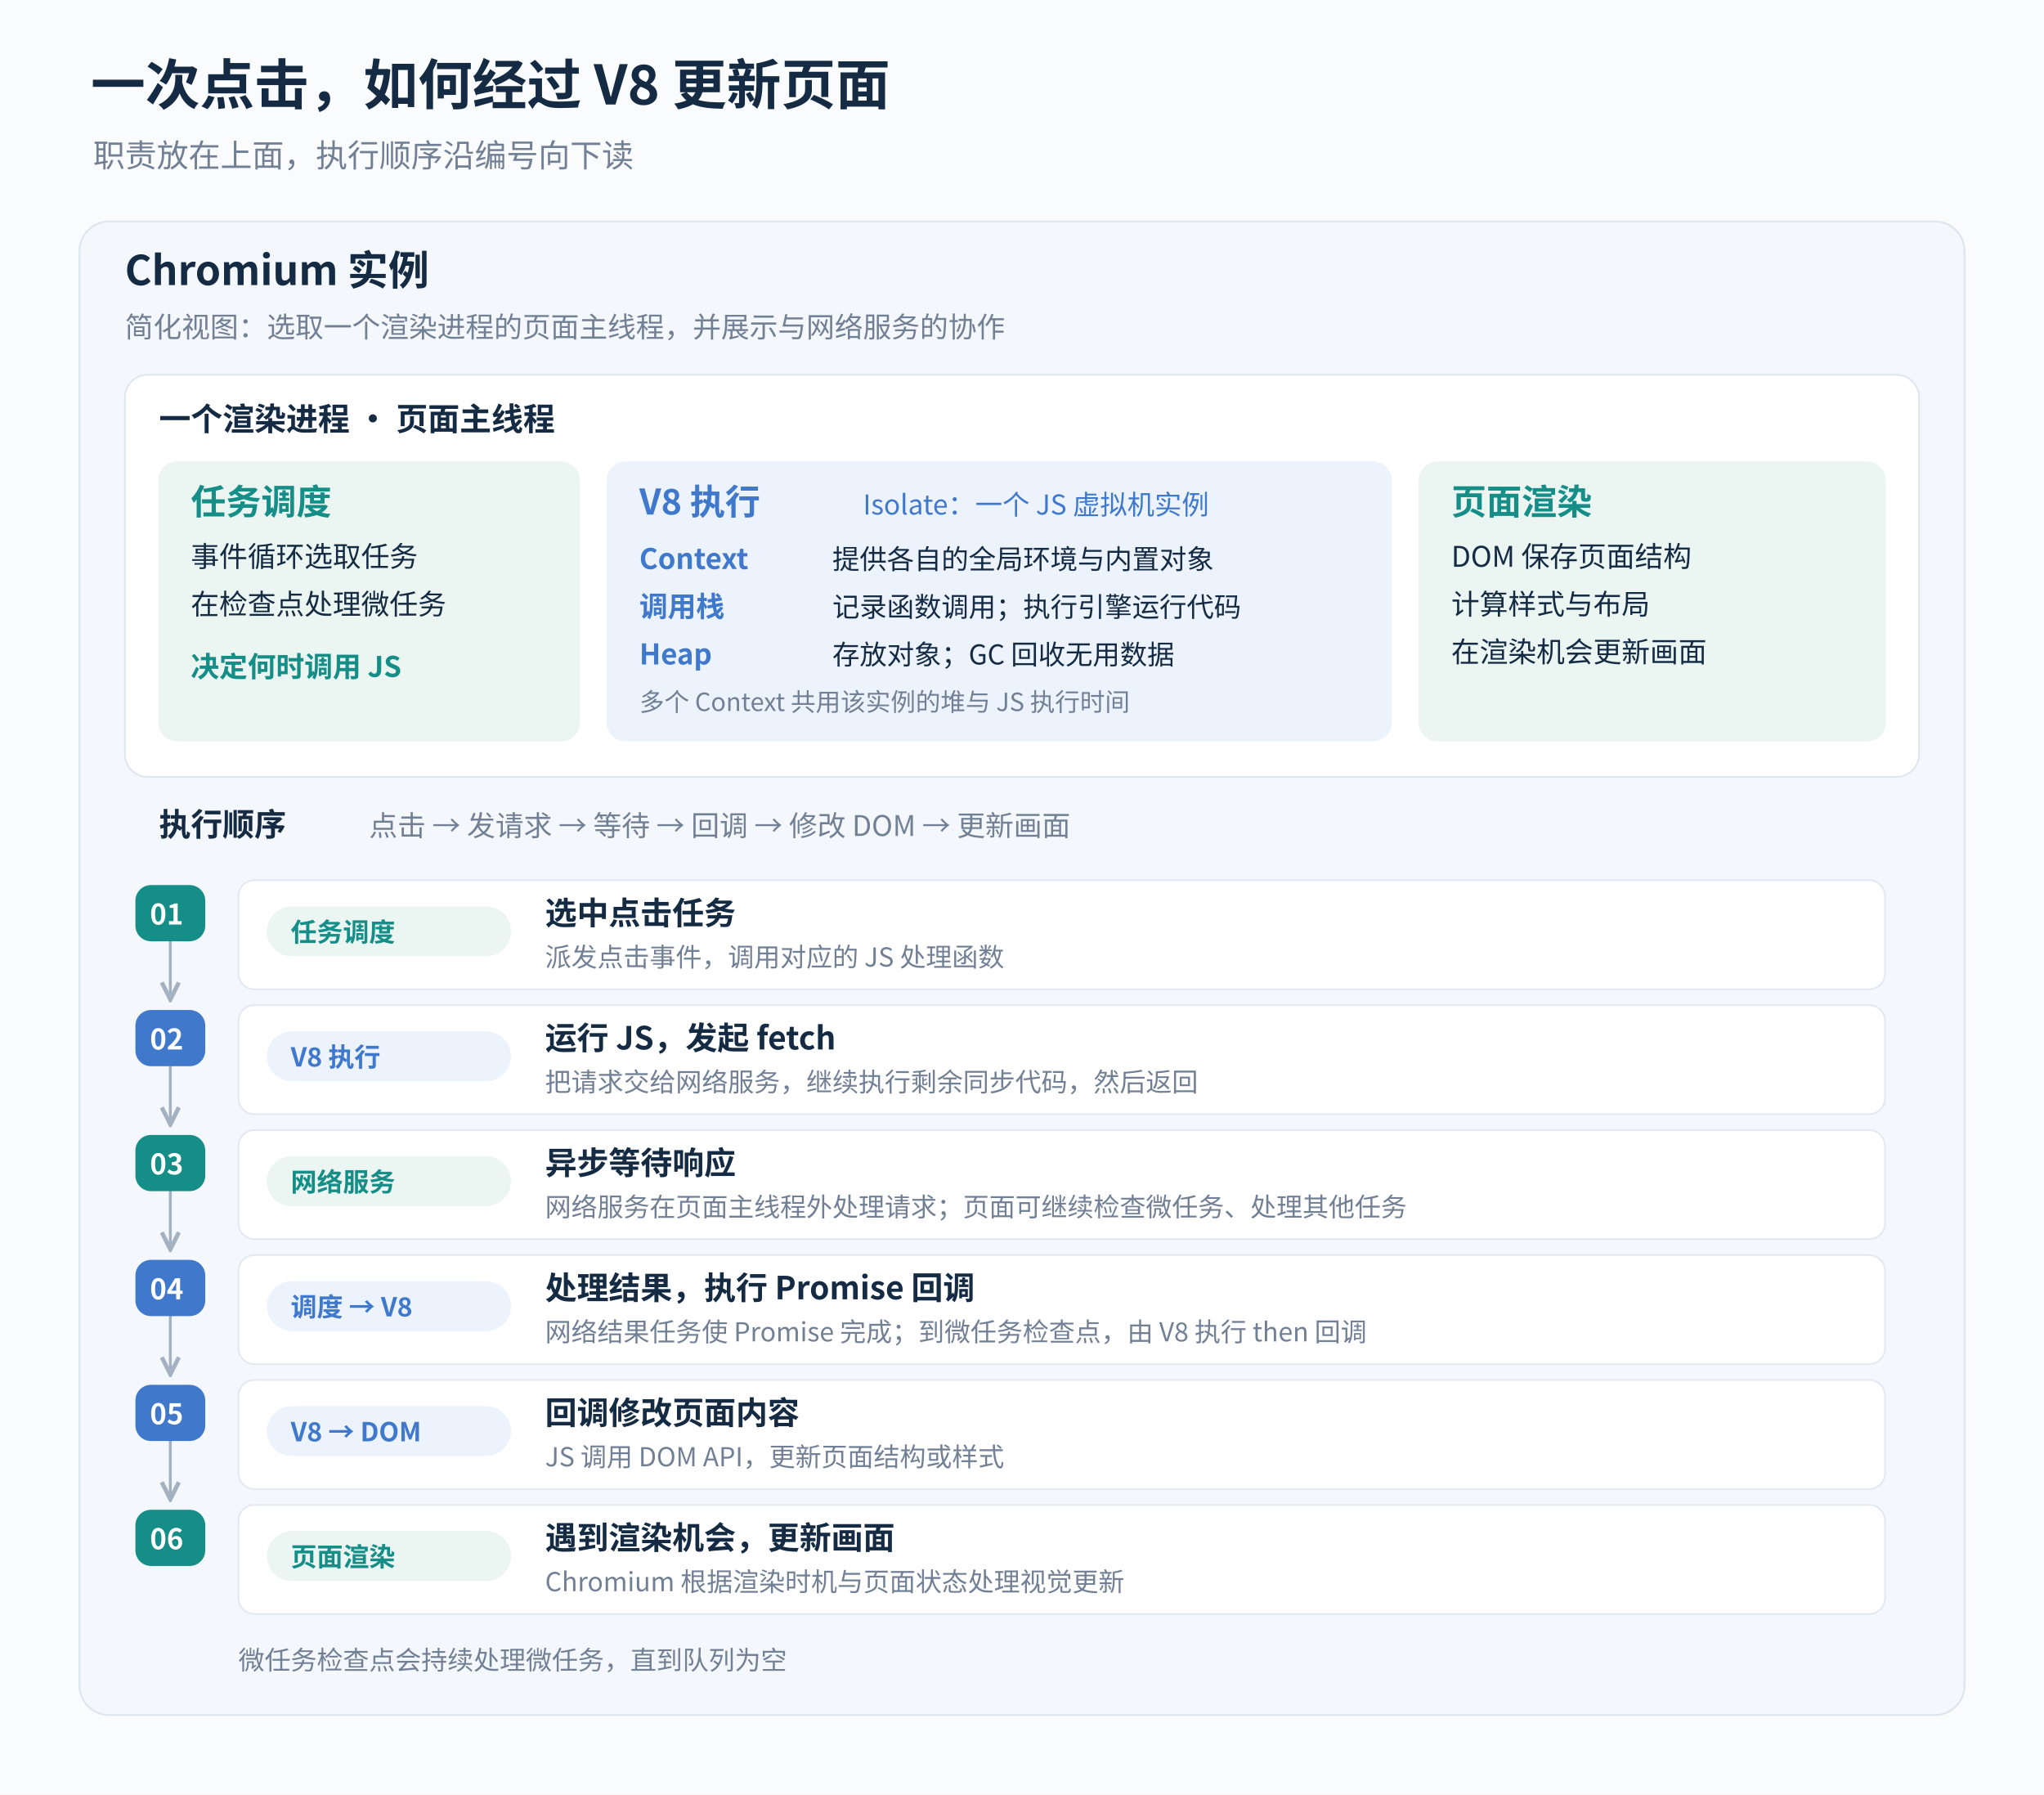
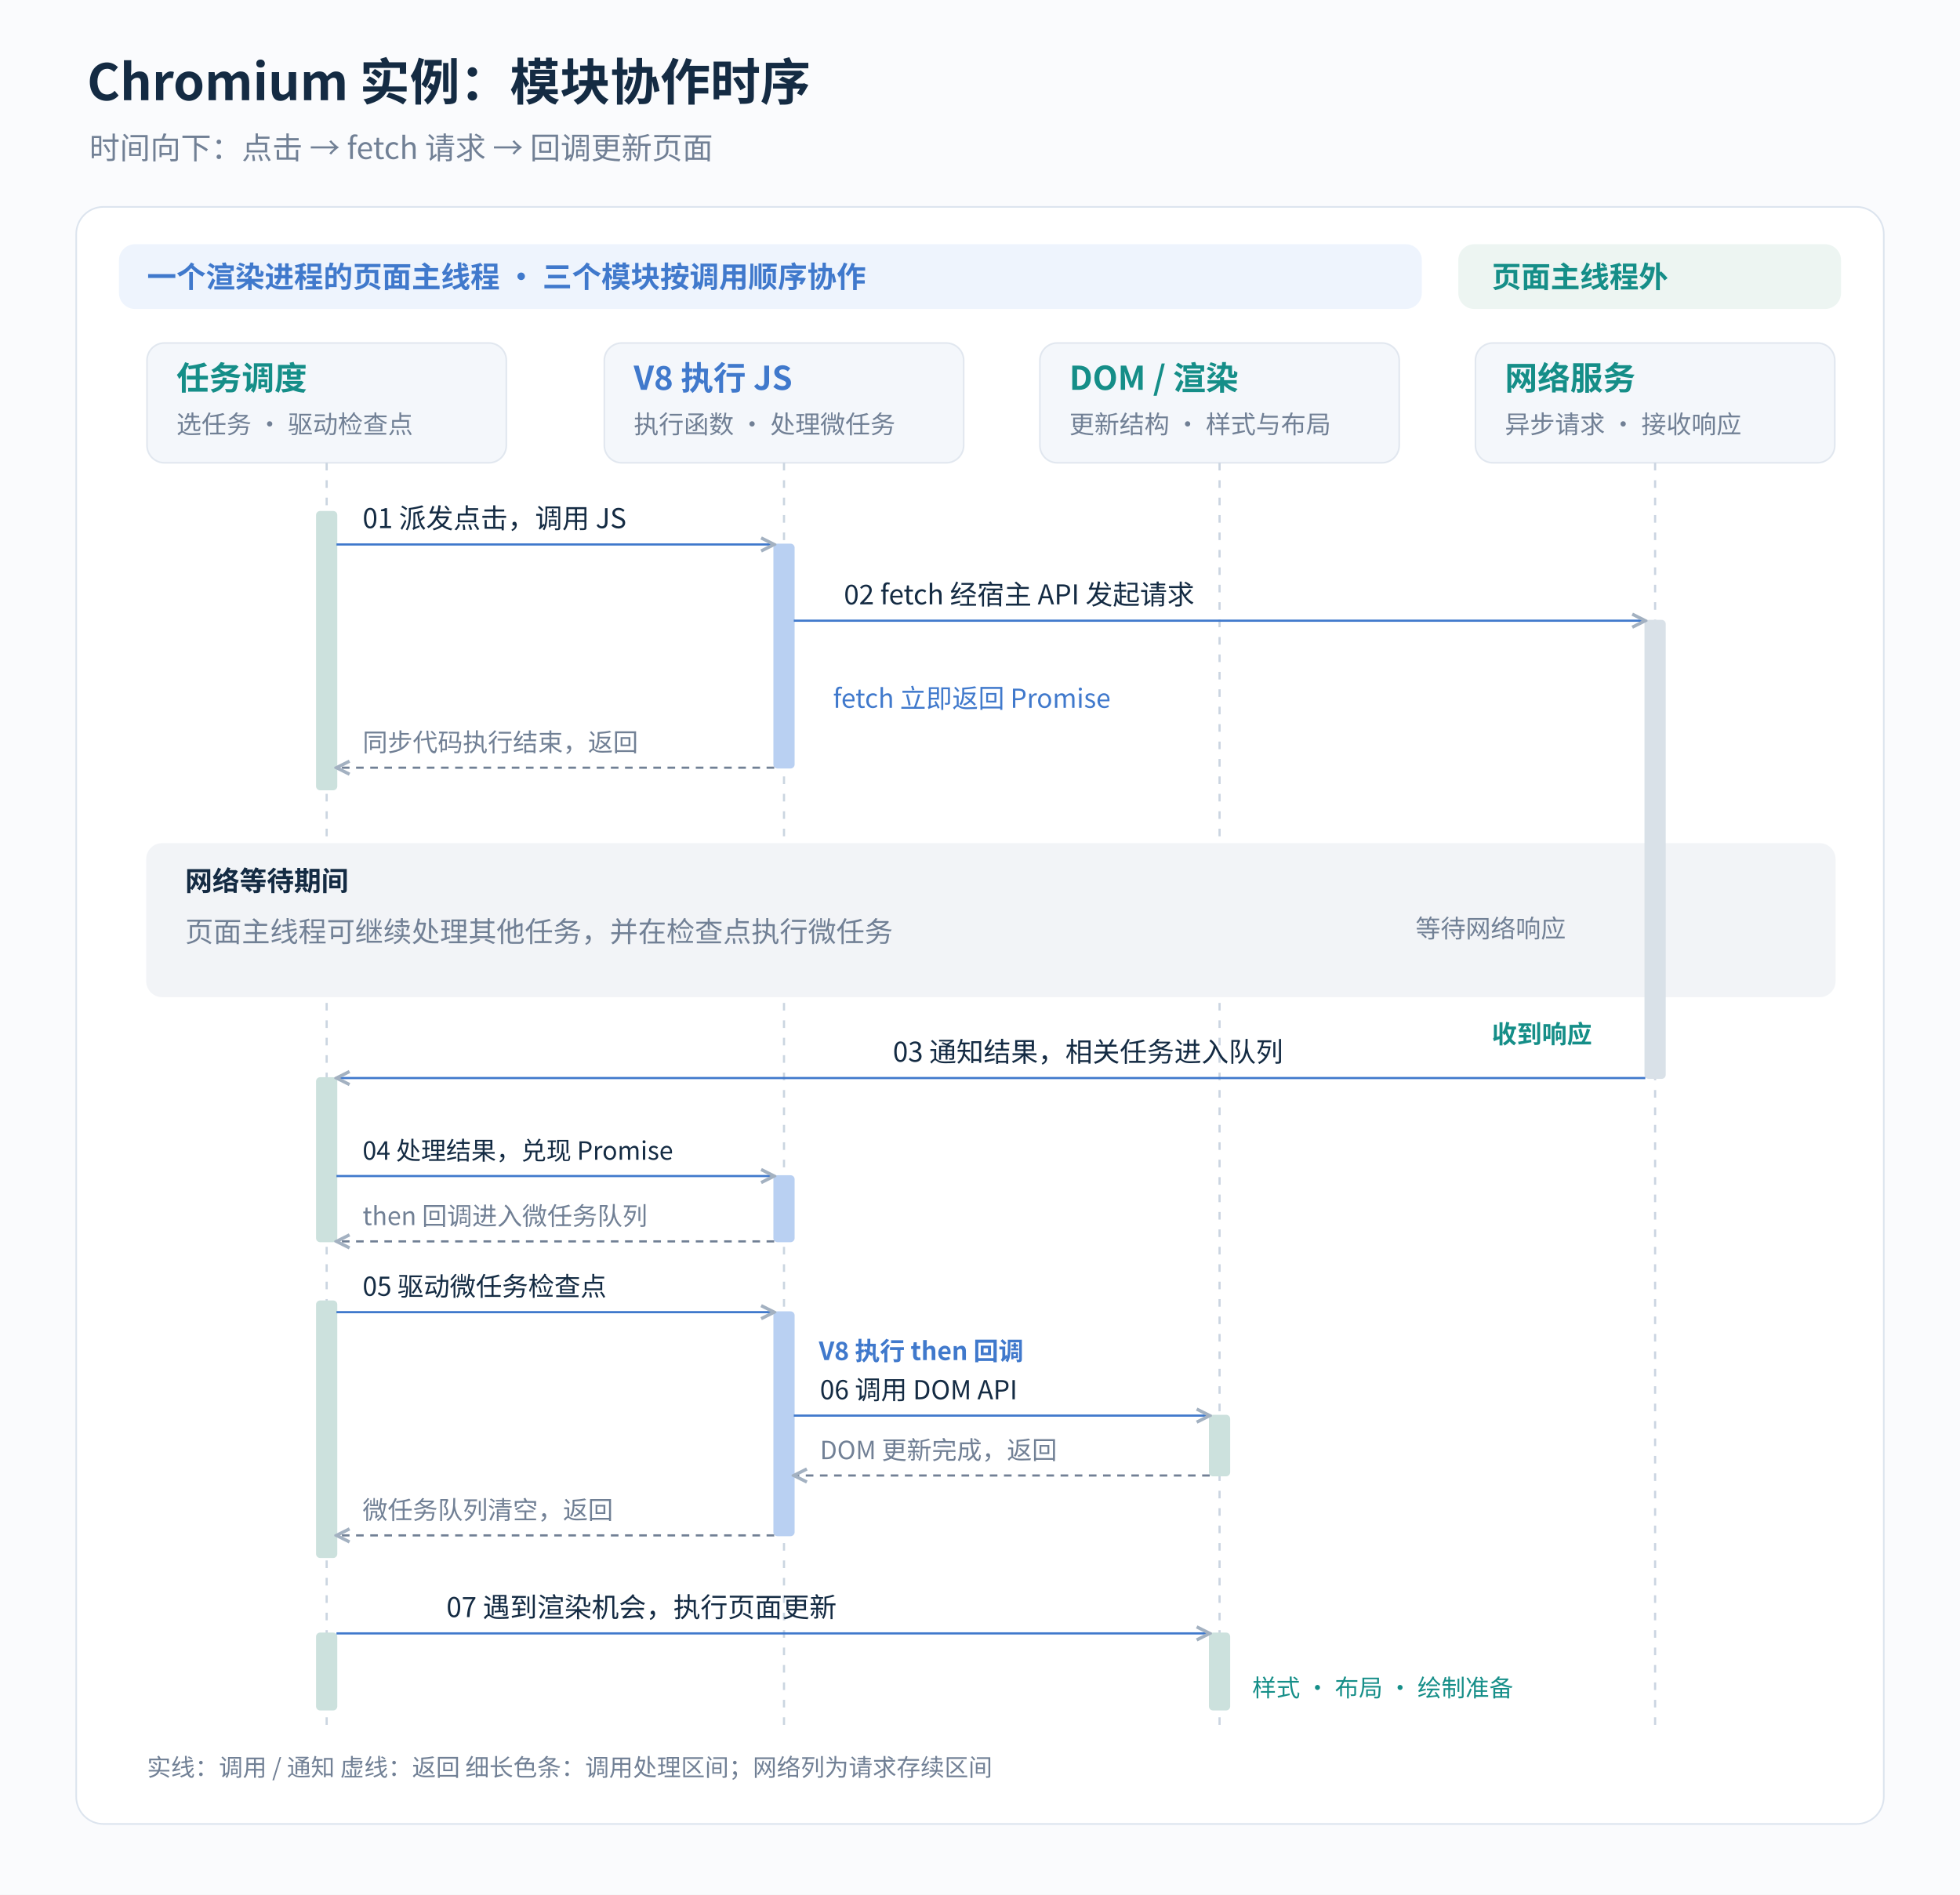
- <svg xmlns="http://www.w3.org/2000/svg" width="1800" height="1580" viewBox="0 0 1800 1580">
+ <svg xmlns="http://www.w3.org/2000/svg" width="1800" height="1740" viewBox="0 0 1800 1740">
  <defs>
    <marker id="a" markerWidth="8" markerHeight="8" refX="7" refY="4" orient="auto">
      <path d="M1 1 L7 4 L1 7" stroke="#A3B1C1" stroke-width="1.5" fill="none" />
    </marker>
  </defs>
-   <rect width="1800" height="1580" fill="#FAFBFD" />
-   <text x="80" y="92" font-family="Noto Sans CJK SC, sans-serif" font-size="48" fill="#142B43" font-weight="700">一次点击，如何经过 V8 更新页面</text>
-   <text x="82" y="147" font-family="Noto Sans CJK SC, sans-serif" font-size="28" fill="#718095" font-weight="400">职责放在上面，执行顺序沿编号向下读</text>
-   <rect x="70" y="195" width="1660" height="1315" rx="26" fill="#F4F7FB" stroke="#DCE4EE" stroke-width="1.5" />
-   <text x="110" y="251" font-family="Noto Sans CJK SC, sans-serif" font-size="36" fill="#142B43" font-weight="700">Chromium 实例</text>
-   <text x="110" y="297" font-family="Noto Sans CJK SC, sans-serif" font-size="25" fill="#718095" font-weight="400">简化视图：选取一个渲染进程的页面主线程，并展示与网络服务的协作</text>
-   <rect x="110" y="330" width="1580" height="354" rx="20" fill="white" stroke="#DFE6EE" stroke-width="1.5" />
-   <text x="140" y="379" font-family="Noto Sans CJK SC, sans-serif" font-size="28" fill="#142B43" font-weight="600">一个渲染进程 · 页面主线程</text>
-   <rect x="140" y="407" width="370" height="245" rx="16" fill="#EBF5F2" stroke="#EBF5F2" stroke-width="1.5" />
-   <text x="168" y="453" font-family="Noto Sans CJK SC, sans-serif" font-size="31" fill="#158E88" font-weight="700">任务调度</text>
-   <text x="168" y="499" font-family="Noto Sans CJK SC, sans-serif" font-size="25" fill="#142B43" font-weight="400">事件循环选取任务</text>
-   <text x="168" y="541" font-family="Noto Sans CJK SC, sans-serif" font-size="25" fill="#142B43" font-weight="400">在检查点处理微任务</text>
-   <text x="168" y="596" font-family="Noto Sans CJK SC, sans-serif" font-size="25" fill="#158E88" font-weight="600">决定何时调用 JS</text>
-   <rect x="535" y="407" width="690" height="245" rx="16" fill="#EDF3FD" stroke="#EDF3FD" stroke-width="1.5" />
-   <text x="563" y="453" font-family="Noto Sans CJK SC, sans-serif" font-size="31" fill="#4079CC" font-weight="700">V8 执行</text>
-   <text x="760" y="453" font-family="Noto Sans CJK SC, sans-serif" font-size="24" fill="#4079CC" font-weight="400">Isolate：一个 JS 虚拟机实例</text>
-   <text x="563" y="501" font-family="Noto Sans CJK SC, sans-serif" font-size="25" fill="#4079CC" font-weight="600">Context</text>
-   <text x="733" y="501" font-family="Noto Sans CJK SC, sans-serif" font-size="24" fill="#142B43" font-weight="400">提供各自的全局环境与内置对象</text>
-   <text x="563" y="543" font-family="Noto Sans CJK SC, sans-serif" font-size="25" fill="#4079CC" font-weight="600">调用栈</text>
-   <text x="733" y="543" font-family="Noto Sans CJK SC, sans-serif" font-size="24" fill="#142B43" font-weight="400">记录函数调用；执行引擎运行代码</text>
-   <text x="563" y="585" font-family="Noto Sans CJK SC, sans-serif" font-size="25" fill="#4079CC" font-weight="600">Heap</text>
-   <text x="733" y="585" font-family="Noto Sans CJK SC, sans-serif" font-size="24" fill="#142B43" font-weight="400">存放对象；GC 回收无用数据</text>
-   <text x="563" y="626" font-family="Noto Sans CJK SC, sans-serif" font-size="22" fill="#718095" font-weight="400">多个 Context 共用该实例的堆与 JS 执行时间</text>
-   <rect x="1250" y="407" width="410" height="245" rx="16" fill="#EBF5F2" stroke="#EBF5F2" stroke-width="1.5" />
-   <text x="1278" y="453" font-family="Noto Sans CJK SC, sans-serif" font-size="31" fill="#158E88" font-weight="700">页面渲染</text>
-   <text x="1278" y="499" font-family="Noto Sans CJK SC, sans-serif" font-size="25" fill="#142B43" font-weight="400">DOM 保存页面结构</text>
-   <text x="1278" y="541" font-family="Noto Sans CJK SC, sans-serif" font-size="25" fill="#142B43" font-weight="400">计算样式与布局</text>
-   <text x="1278" y="583" font-family="Noto Sans CJK SC, sans-serif" font-size="25" fill="#142B43" font-weight="400">在渲染机会更新画面</text>
-   <text x="140" y="736" font-family="Noto Sans CJK SC, sans-serif" font-size="28" fill="#142B43" font-weight="600">执行顺序</text>
-   <text x="325" y="736" font-family="Noto Sans CJK SC, sans-serif" font-size="25" fill="#718095" font-weight="400">点击 → 发请求 → 等待 → 回调 → 修改 DOM → 更新画面</text>
-   <path d="M150 828 V880" fill="none" stroke="#A3B1C1" stroke-width="2.5" marker-end="url(#a)" />
-   <rect x="120" y="780" width="60" height="48" rx="13" fill="#158E88" stroke="#158E88" stroke-width="1.5" />
-   <text x="132" y="814" font-family="Noto Sans CJK SC, sans-serif" font-size="25" fill="white" font-weight="700">01</text>
-   <rect x="210" y="775" width="1450" height="96" rx="14" fill="white" stroke="#E3E9F1" stroke-width="1.5" />
-   <rect x="235" y="798" width="215" height="44" rx="22" fill="#EBF5F2" stroke="none" stroke-width="1.5" />
-   <text x="256" y="829" font-family="Noto Sans CJK SC, sans-serif" font-size="23" fill="#158E88" font-weight="600">任务调度</text>
-   <text x="480" y="814" font-family="Noto Sans CJK SC, sans-serif" font-size="28" fill="#142B43" font-weight="600">选中点击任务</text>
-   <text x="480" y="851" font-family="Noto Sans CJK SC, sans-serif" font-size="23" fill="#718095" font-weight="400">派发点击事件，调用对应的 JS 处理函数</text>
-   <path d="M150 938 V990" fill="none" stroke="#A3B1C1" stroke-width="2.5" marker-end="url(#a)" />
-   <rect x="120" y="890" width="60" height="48" rx="13" fill="#4079CC" stroke="#4079CC" stroke-width="1.5" />
-   <text x="132" y="924" font-family="Noto Sans CJK SC, sans-serif" font-size="25" fill="white" font-weight="700">02</text>
-   <rect x="210" y="885" width="1450" height="96" rx="14" fill="white" stroke="#E3E9F1" stroke-width="1.5" />
-   <rect x="235" y="908" width="215" height="44" rx="22" fill="#EDF3FD" stroke="none" stroke-width="1.5" />
-   <text x="256" y="939" font-family="Noto Sans CJK SC, sans-serif" font-size="23" fill="#4079CC" font-weight="600">V8 执行</text>
-   <text x="480" y="924" font-family="Noto Sans CJK SC, sans-serif" font-size="28" fill="#142B43" font-weight="600">运行 JS，发起 fetch</text>
-   <text x="480" y="961" font-family="Noto Sans CJK SC, sans-serif" font-size="23" fill="#718095" font-weight="400">把请求交给网络服务，继续执行剩余同步代码，然后返回</text>
-   <path d="M150 1048 V1100" fill="none" stroke="#A3B1C1" stroke-width="2.5" marker-end="url(#a)" />
-   <rect x="120" y="1000" width="60" height="48" rx="13" fill="#158E88" stroke="#158E88" stroke-width="1.5" />
-   <text x="132" y="1034" font-family="Noto Sans CJK SC, sans-serif" font-size="25" fill="white" font-weight="700">03</text>
-   <rect x="210" y="995" width="1450" height="96" rx="14" fill="white" stroke="#E3E9F1" stroke-width="1.5" />
-   <rect x="235" y="1018" width="215" height="44" rx="22" fill="#EBF5F2" stroke="none" stroke-width="1.5" />
-   <text x="256" y="1049" font-family="Noto Sans CJK SC, sans-serif" font-size="23" fill="#158E88" font-weight="600">网络服务</text>
-   <text x="480" y="1034" font-family="Noto Sans CJK SC, sans-serif" font-size="28" fill="#142B43" font-weight="600">异步等待响应</text>
-   <text x="480" y="1071" font-family="Noto Sans CJK SC, sans-serif" font-size="23" fill="#718095" font-weight="400">网络服务在页面主线程外处理请求；页面可继续检查微任务、处理其他任务</text>
-   <path d="M150 1158 V1210" fill="none" stroke="#A3B1C1" stroke-width="2.5" marker-end="url(#a)" />
-   <rect x="120" y="1110" width="60" height="48" rx="13" fill="#4079CC" stroke="#4079CC" stroke-width="1.5" />
-   <text x="132" y="1144" font-family="Noto Sans CJK SC, sans-serif" font-size="25" fill="white" font-weight="700">04</text>
-   <rect x="210" y="1105" width="1450" height="96" rx="14" fill="white" stroke="#E3E9F1" stroke-width="1.5" />
-   <rect x="235" y="1128" width="215" height="44" rx="22" fill="#EDF3FD" stroke="none" stroke-width="1.5" />
-   <text x="256" y="1159" font-family="Noto Sans CJK SC, sans-serif" font-size="23" fill="#4079CC" font-weight="600">调度 → V8</text>
-   <text x="480" y="1144" font-family="Noto Sans CJK SC, sans-serif" font-size="28" fill="#142B43" font-weight="600">处理结果，执行 Promise 回调</text>
-   <text x="480" y="1181" font-family="Noto Sans CJK SC, sans-serif" font-size="23" fill="#718095" font-weight="400">网络结果任务使 Promise 完成；到微任务检查点，由 V8 执行 then 回调</text>
-   <path d="M150 1268 V1320" fill="none" stroke="#A3B1C1" stroke-width="2.5" marker-end="url(#a)" />
-   <rect x="120" y="1220" width="60" height="48" rx="13" fill="#4079CC" stroke="#4079CC" stroke-width="1.5" />
-   <text x="132" y="1254" font-family="Noto Sans CJK SC, sans-serif" font-size="25" fill="white" font-weight="700">05</text>
-   <rect x="210" y="1215" width="1450" height="96" rx="14" fill="white" stroke="#E3E9F1" stroke-width="1.5" />
-   <rect x="235" y="1238" width="215" height="44" rx="22" fill="#EDF3FD" stroke="none" stroke-width="1.5" />
-   <text x="256" y="1269" font-family="Noto Sans CJK SC, sans-serif" font-size="23" fill="#4079CC" font-weight="600">V8 → DOM</text>
-   <text x="480" y="1254" font-family="Noto Sans CJK SC, sans-serif" font-size="28" fill="#142B43" font-weight="600">回调修改页面内容</text>
-   <text x="480" y="1291" font-family="Noto Sans CJK SC, sans-serif" font-size="23" fill="#718095" font-weight="400">JS 调用 DOM API，更新页面结构或样式</text>
-   <rect x="120" y="1330" width="60" height="48" rx="13" fill="#158E88" stroke="#158E88" stroke-width="1.5" />
-   <text x="132" y="1364" font-family="Noto Sans CJK SC, sans-serif" font-size="25" fill="white" font-weight="700">06</text>
-   <rect x="210" y="1325" width="1450" height="96" rx="14" fill="white" stroke="#E3E9F1" stroke-width="1.5" />
-   <rect x="235" y="1348" width="215" height="44" rx="22" fill="#EBF5F2" stroke="none" stroke-width="1.5" />
-   <text x="256" y="1379" font-family="Noto Sans CJK SC, sans-serif" font-size="23" fill="#158E88" font-weight="600">页面渲染</text>
-   <text x="480" y="1364" font-family="Noto Sans CJK SC, sans-serif" font-size="28" fill="#142B43" font-weight="600">遇到渲染机会，更新画面</text>
-   <text x="480" y="1401" font-family="Noto Sans CJK SC, sans-serif" font-size="23" fill="#718095" font-weight="400">Chromium 根据渲染时机与页面状态处理视觉更新</text>
-   <text x="210" y="1470" font-family="Noto Sans CJK SC, sans-serif" font-size="23" fill="#718095" font-weight="400">微任务检查点会持续处理微任务，直到队列为空</text>
+   <rect width="1800" height="1740" fill="#FAFBFD" />
+   <text x="80" y="92" font-family="Noto Sans CJK SC, sans-serif" font-size="46" fill="#142B43" font-weight="700">Chromium 实例：模块协作时序</text>
+   <text x="82" y="146" font-family="Noto Sans CJK SC, sans-serif" font-size="28" fill="#718095" font-weight="400">时间向下：点击 → fetch 请求 → 回调更新页面</text>
+   <rect x="70" y="190" width="1660" height="1485" rx="25" fill="white" stroke="#DCE4EE" stroke-width="1.5" />
+   <rect x="110" y="225" width="1195" height="58" rx="14" fill="#EEF4FD" stroke="#EEF4FD" stroke-width="1.5" />
+   <text x="135" y="264" font-family="Noto Sans CJK SC, sans-serif" font-size="27" fill="#4079CC" font-weight="600">一个渲染进程的页面主线程 · 三个模块按调用顺序协作</text>
+   <rect x="1340" y="225" width="350" height="58" rx="14" fill="#EDF5F2" stroke="#EDF5F2" stroke-width="1.5" />
+   <text x="1370" y="264" font-family="Noto Sans CJK SC, sans-serif" font-size="27" fill="#158E88" font-weight="600">页面主线程外</text>
+   <rect x="135" y="315" width="330" height="110" rx="16" fill="#F4F7FB" stroke="#E1E7EF" stroke-width="1.5" />
+   <text x="162" y="358" font-family="Noto Sans CJK SC, sans-serif" font-size="30" fill="#158E88" font-weight="600">任务调度</text>
+   <text x="162" y="398" font-family="Noto Sans CJK SC, sans-serif" font-size="23" fill="#718095" font-weight="400">选任务 · 驱动检查点</text>
+   <path d="M300 425 V1585" stroke="#CBD5E1" stroke-width="2" stroke-dasharray="7 9" />
+   <rect x="555" y="315" width="330" height="110" rx="16" fill="#F4F7FB" stroke="#E1E7EF" stroke-width="1.5" />
+   <text x="582" y="358" font-family="Noto Sans CJK SC, sans-serif" font-size="30" fill="#4079CC" font-weight="600">V8 执行 JS</text>
+   <text x="582" y="398" font-family="Noto Sans CJK SC, sans-serif" font-size="23" fill="#718095" font-weight="400">执行函数 · 处理微任务</text>
+   <path d="M720 425 V1585" stroke="#CBD5E1" stroke-width="2" stroke-dasharray="7 9" />
+   <rect x="955" y="315" width="330" height="110" rx="16" fill="#F4F7FB" stroke="#E1E7EF" stroke-width="1.5" />
+   <text x="982" y="358" font-family="Noto Sans CJK SC, sans-serif" font-size="30" fill="#158E88" font-weight="600">DOM / 渲染</text>
+   <text x="982" y="398" font-family="Noto Sans CJK SC, sans-serif" font-size="23" fill="#718095" font-weight="400">更新结构 · 样式与布局</text>
+   <path d="M1120 425 V1585" stroke="#CBD5E1" stroke-width="2" stroke-dasharray="7 9" />
+   <rect x="1355" y="315" width="330" height="110" rx="16" fill="#F4F7FB" stroke="#E1E7EF" stroke-width="1.5" />
+   <text x="1382" y="358" font-family="Noto Sans CJK SC, sans-serif" font-size="30" fill="#158E88" font-weight="600">网络服务</text>
+   <text x="1382" y="398" font-family="Noto Sans CJK SC, sans-serif" font-size="23" fill="#718095" font-weight="400">异步请求 · 接收响应</text>
+   <path d="M1520 425 V1585" stroke="#CBD5E1" stroke-width="2" stroke-dasharray="7 9" />
+   <rect x="135" y="775" width="1550" height="140" rx="14" fill="#F2F4F7" stroke="#F2F4F7" stroke-width="1.5" />
+   <text x="170" y="818" font-family="Noto Sans CJK SC, sans-serif" font-size="25" fill="#142B43" font-weight="600">网络等待期间</text>
+   <text x="170" y="865" font-family="Noto Sans CJK SC, sans-serif" font-size="26" fill="#718095" font-weight="400">页面主线程可继续处理其他任务，并在检查点执行微任务</text>
+   <text x="1300" y="861" font-family="Noto Sans CJK SC, sans-serif" font-size="23" fill="#718095" font-weight="400">等待网络响应</text>
+   <rect x="291" y="470" width="18" height="255" rx="3" fill="#CCE1DD" stroke="#CCE1DD" stroke-width="1.5" />
+   <rect x="711" y="500" width="18" height="205" rx="3" fill="#B9D0F2" stroke="#B9D0F2" stroke-width="1.5" />
+   <rect x="1511" y="570" width="18" height="420" rx="3" fill="#D9E1E8" stroke="#D9E1E8" stroke-width="1.5" />
+   <rect x="291" y="990" width="18" height="150" rx="3" fill="#CCE1DD" stroke="#CCE1DD" stroke-width="1.5" />
+   <rect x="711" y="1080" width="18" height="60" rx="3" fill="#B9D0F2" stroke="#B9D0F2" stroke-width="1.5" />
+   <rect x="291" y="1195" width="18" height="235" rx="3" fill="#CCE1DD" stroke="#CCE1DD" stroke-width="1.5" />
+   <rect x="711" y="1205" width="18" height="205" rx="3" fill="#B9D0F2" stroke="#B9D0F2" stroke-width="1.5" />
+   <rect x="1111" y="1300" width="18" height="55" rx="3" fill="#CCE1DD" stroke="#CCE1DD" stroke-width="1.5" />
+   <rect x="291" y="1500" width="18" height="70" rx="3" fill="#CCE1DD" stroke="#CCE1DD" stroke-width="1.5" />
+   <rect x="1111" y="1500" width="18" height="70" rx="3" fill="#CCE1DD" stroke="#CCE1DD" stroke-width="1.5" />
+   <path d="M309 500 H711" fill="none" stroke="#4079CC" stroke-width="2" marker-end="url(#a)" />
+   <text x="333" y="485" font-family="Noto Sans CJK SC, sans-serif" font-size="25" fill="#142B43" font-weight="500">01  派发点击，调用 JS</text>
+   <path d="M729 570 H1511" fill="none" stroke="#4079CC" stroke-width="2" marker-end="url(#a)" />
+   <text x="775" y="555" font-family="Noto Sans CJK SC, sans-serif" font-size="25" fill="#142B43" font-weight="500">02  fetch 经宿主 API 发起请求</text>
+   <text x="765" y="650" font-family="Noto Sans CJK SC, sans-serif" font-size="24" fill="#4079CC" font-weight="400">fetch 立即返回 Promise</text>
+   <path d="M711 705 H309" fill="none" stroke="#718095" stroke-width="2" stroke-dasharray="7 6" marker-end="url(#a)" />
+   <text x="333" y="690" font-family="Noto Sans CJK SC, sans-serif" font-size="23" fill="#718095" font-weight="400">同步代码执行结束，返回</text>
+   <text x="1370" y="958" font-family="Noto Sans CJK SC, sans-serif" font-size="23" fill="#158E88" font-weight="600">收到响应</text>
+   <path d="M1511 990 H309" fill="none" stroke="#4079CC" stroke-width="2" marker-end="url(#a)" />
+   <text x="820" y="975" font-family="Noto Sans CJK SC, sans-serif" font-size="25" fill="#142B43" font-weight="500">03  通知结果，相关任务进入队列</text>
+   <path d="M309 1080 H711" fill="none" stroke="#4079CC" stroke-width="2" marker-end="url(#a)" />
+   <text x="333" y="1065" font-family="Noto Sans CJK SC, sans-serif" font-size="23" fill="#142B43" font-weight="500">04  处理结果，兑现 Promise</text>
+   <path d="M711 1140 H309" fill="none" stroke="#718095" stroke-width="2" stroke-dasharray="7 6" marker-end="url(#a)" />
+   <text x="333" y="1125" font-family="Noto Sans CJK SC, sans-serif" font-size="23" fill="#718095" font-weight="400">then 回调进入微任务队列</text>
+   <path d="M309 1205 H711" fill="none" stroke="#4079CC" stroke-width="2" marker-end="url(#a)" />
+   <text x="333" y="1190" font-family="Noto Sans CJK SC, sans-serif" font-size="24" fill="#142B43" font-weight="500">05  驱动微任务检查点</text>
+   <text x="752" y="1249" font-family="Noto Sans CJK SC, sans-serif" font-size="23" fill="#4079CC" font-weight="600">V8 执行 then 回调</text>
+   <path d="M729 1300 H1111" fill="none" stroke="#4079CC" stroke-width="2" marker-end="url(#a)" />
+   <text x="753" y="1285" font-family="Noto Sans CJK SC, sans-serif" font-size="24" fill="#142B43" font-weight="500">06  调用 DOM API</text>
+   <path d="M1111 1355 H729" fill="none" stroke="#718095" stroke-width="2" stroke-dasharray="7 6" marker-end="url(#a)" />
+   <text x="753" y="1340" font-family="Noto Sans CJK SC, sans-serif" font-size="23" fill="#718095" font-weight="400">DOM 更新完成，返回</text>
+   <path d="M711 1410 H309" fill="none" stroke="#718095" stroke-width="2" stroke-dasharray="7 6" marker-end="url(#a)" />
+   <text x="333" y="1395" font-family="Noto Sans CJK SC, sans-serif" font-size="23" fill="#718095" font-weight="400">微任务队列清空，返回</text>
+   <path d="M309 1500 H1111" fill="none" stroke="#4079CC" stroke-width="2" marker-end="url(#a)" />
+   <text x="410" y="1485" font-family="Noto Sans CJK SC, sans-serif" font-size="25" fill="#142B43" font-weight="500">07  遇到渲染机会，执行页面更新</text>
+   <text x="1150" y="1558" font-family="Noto Sans CJK SC, sans-serif" font-size="22" fill="#158E88" font-weight="400">样式 · 布局 · 绘制准备</text>
+   <text x="135" y="1631" font-family="Noto Sans CJK SC, sans-serif" font-size="22" fill="#718095" font-weight="400">实线：调用 / 通知     虚线：返回     细长色条：调用处理区间；网络列为请求存续区间</text>
</svg>
